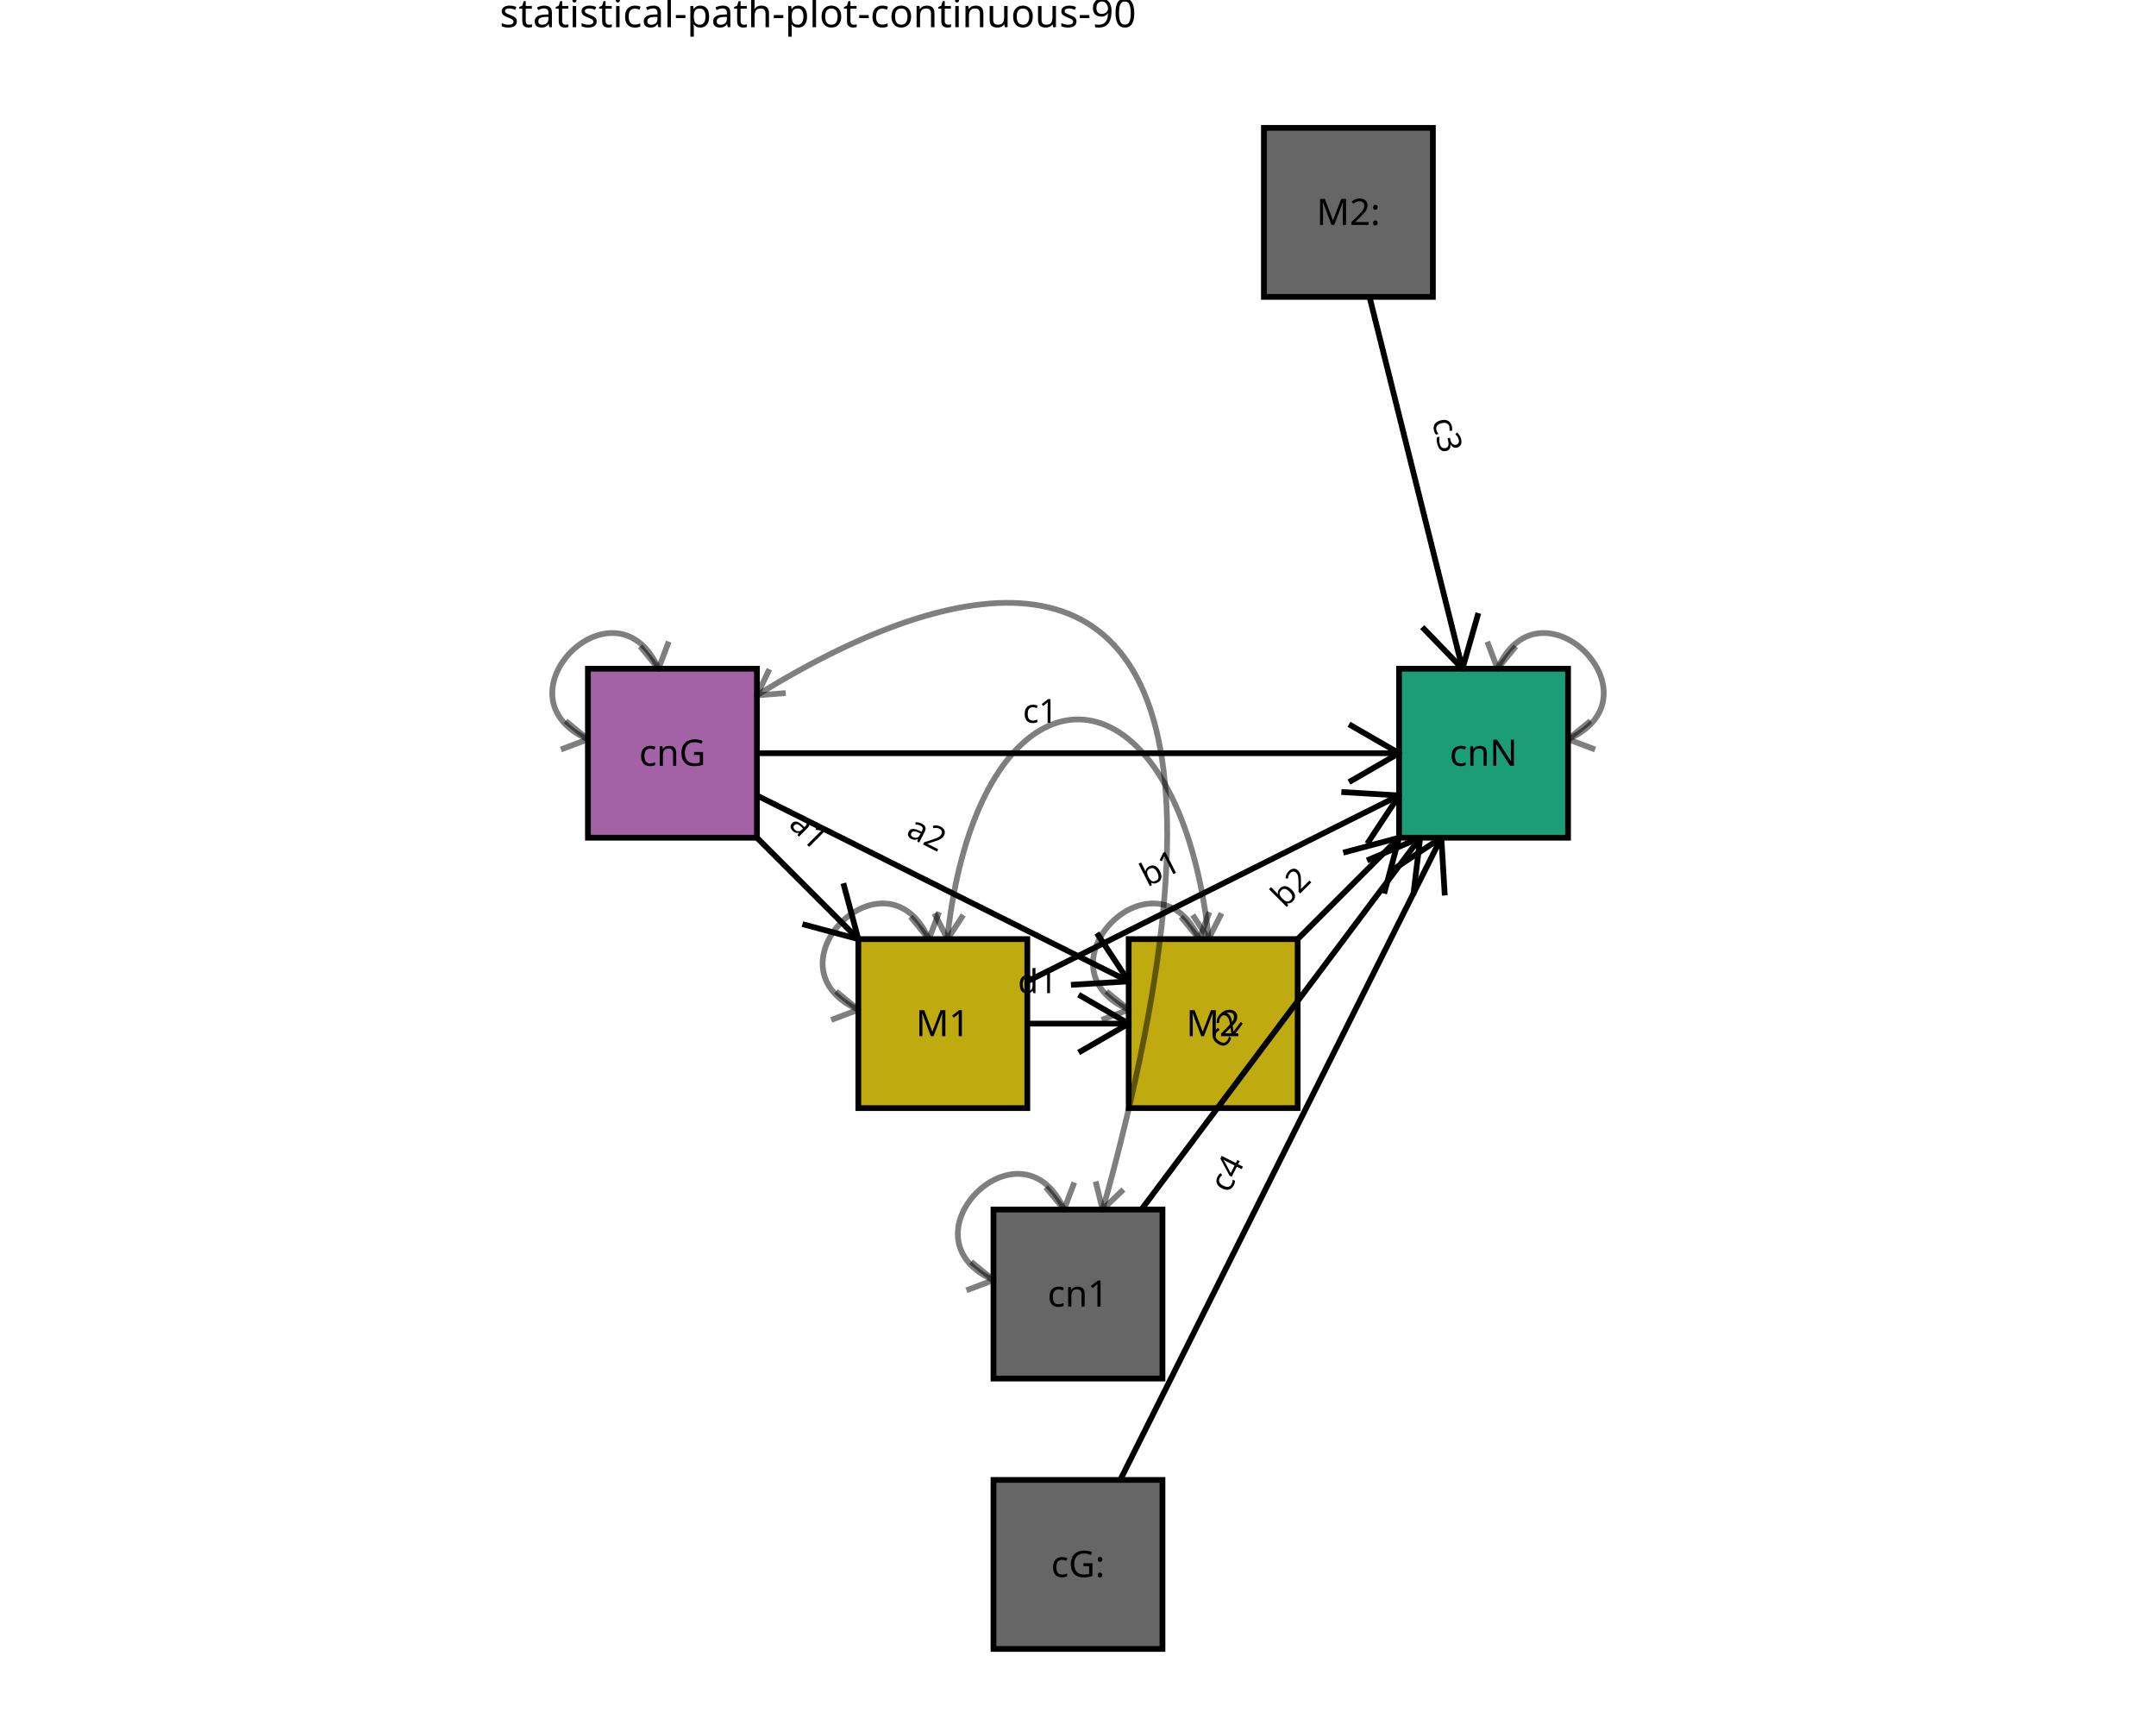
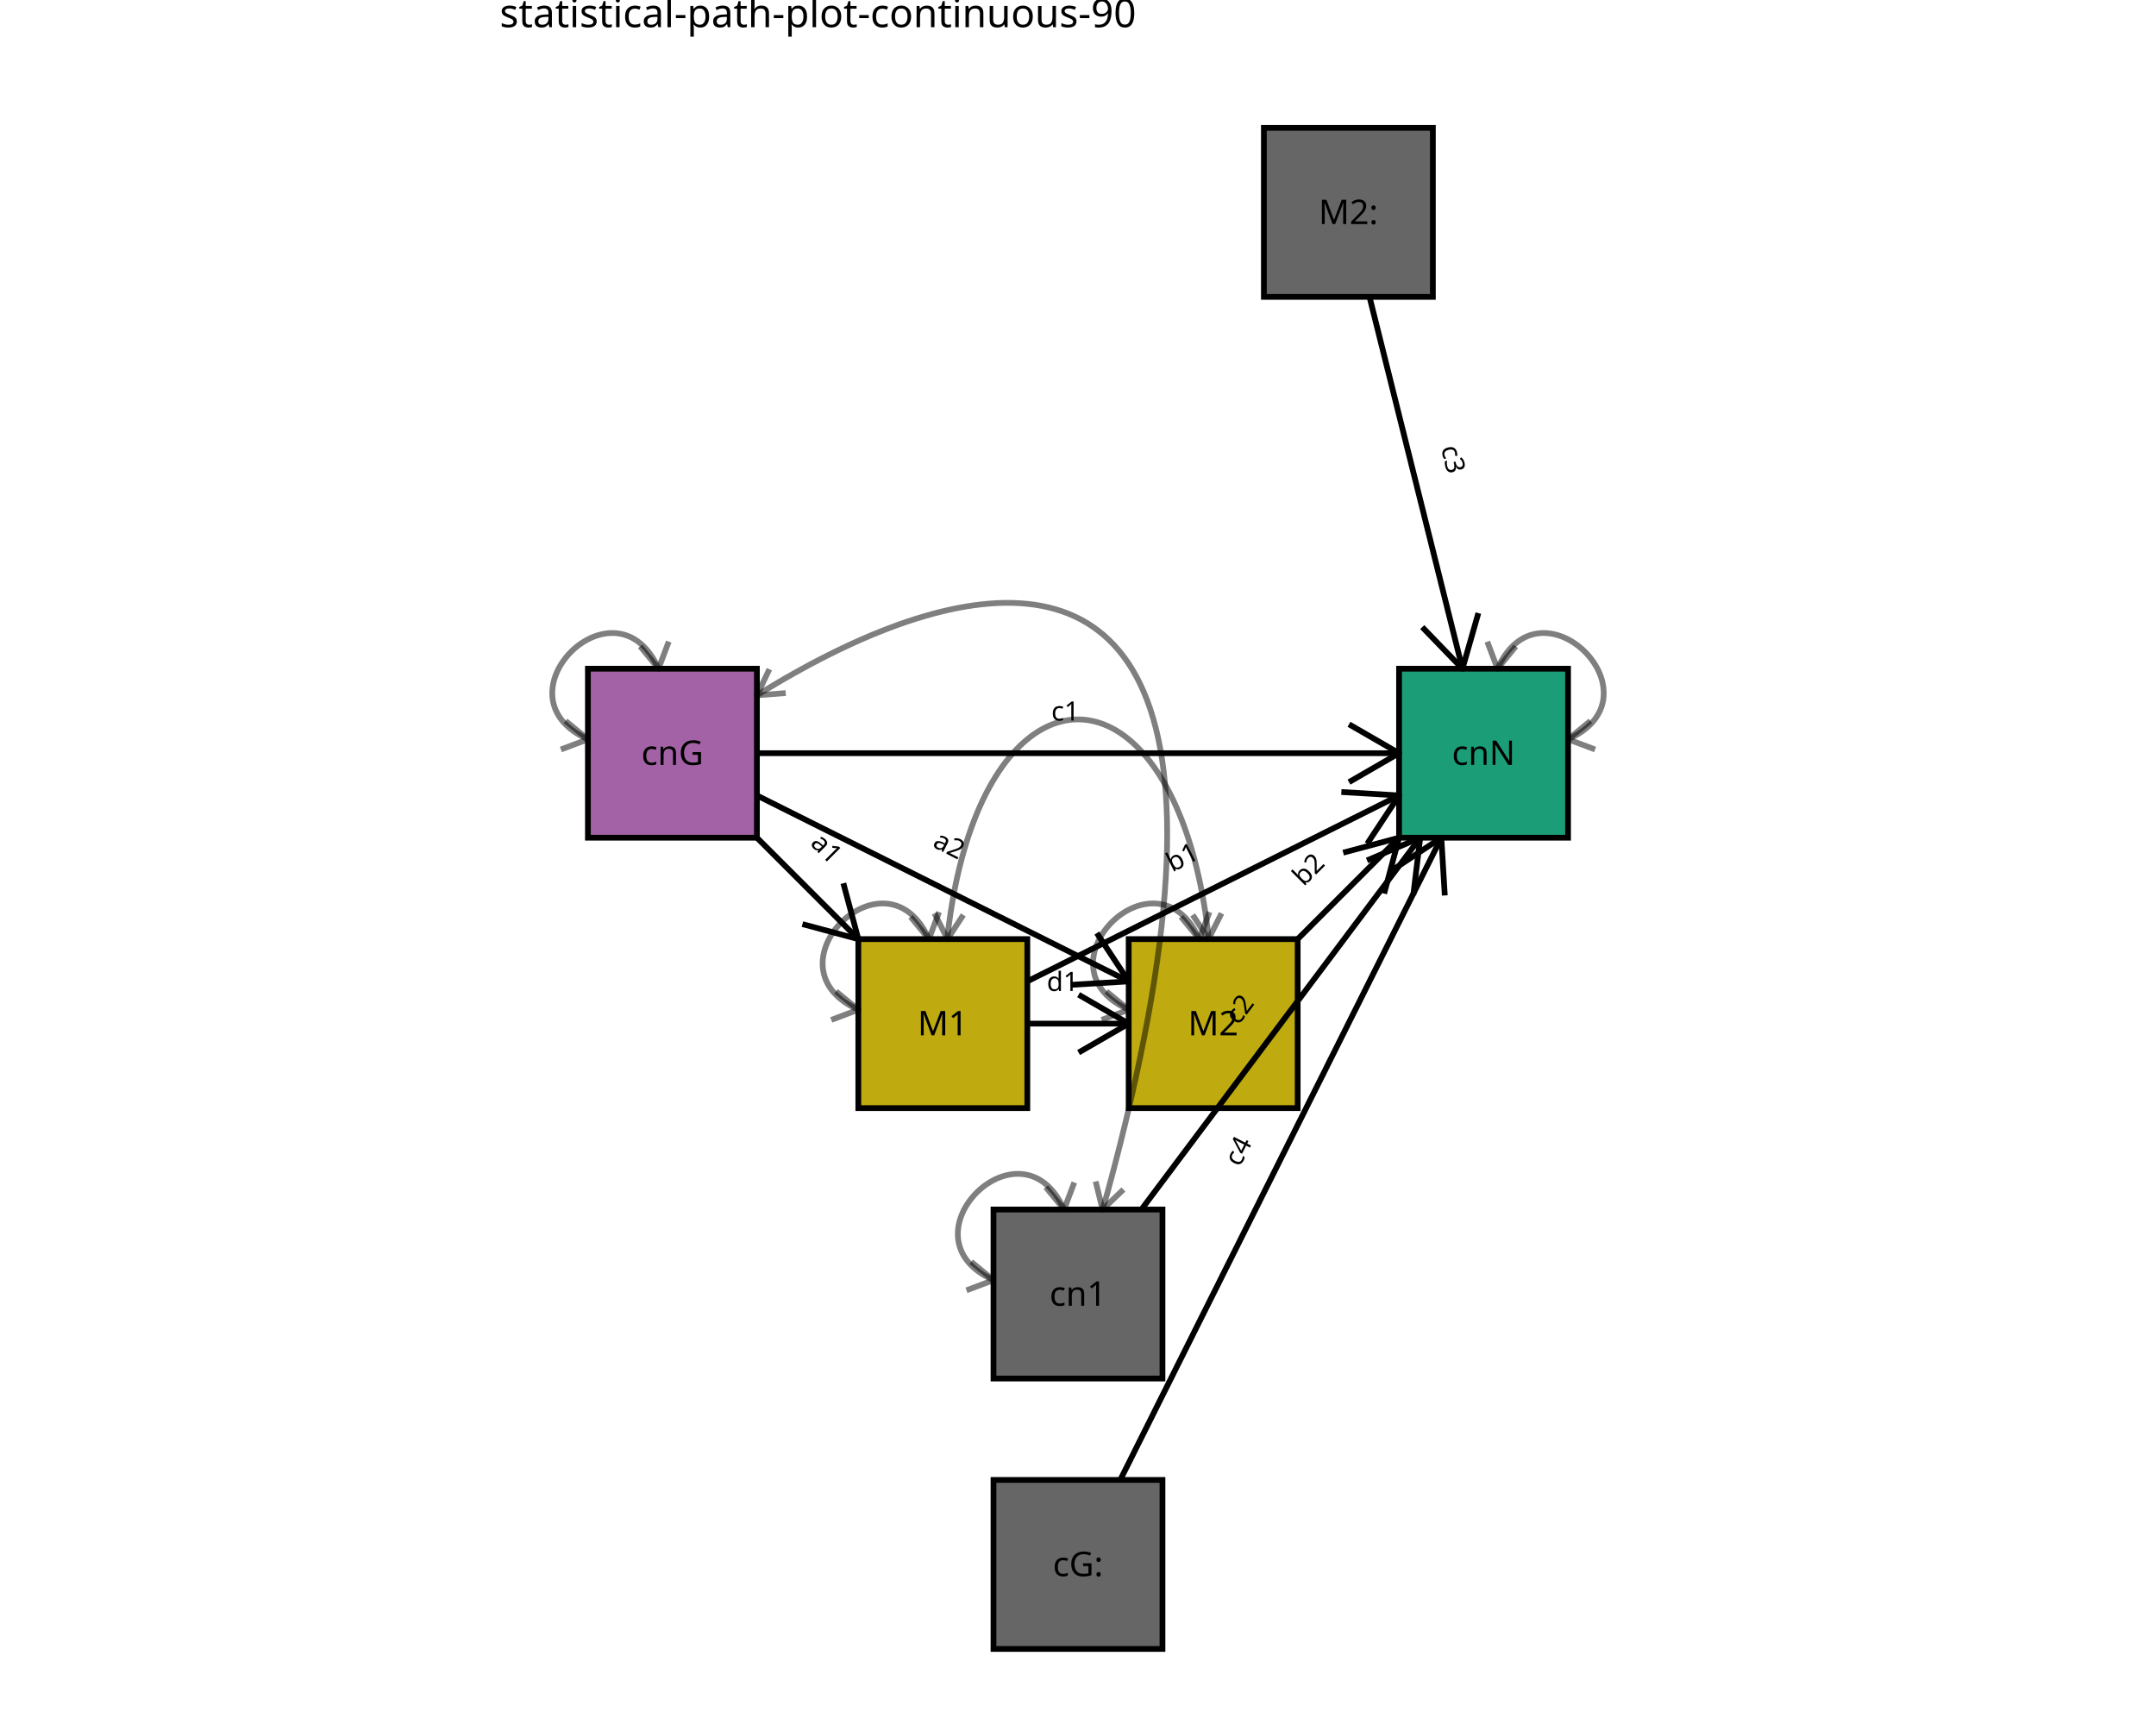
<svg xmlns="http://www.w3.org/2000/svg" class="svglite" data-engine-version="2.0" width="720.00pt" height="576.00pt" viewBox="0 0 720.00 576.00">
  <defs>
    <style type="text/css">
    .svglite line, .svglite polyline, .svglite polygon, .svglite path, .svglite rect, .svglite circle {
      fill: none;
      stroke: #000000;
      stroke-linecap: round;
      stroke-linejoin: round;
      stroke-miterlimit: 10.00;
    }
  </style>
  </defs>
  <rect width="100%" height="100%" style="stroke: none; fill: #FFFFFF;" />
  <defs>
    <clipPath id="cpMC4wMHw3MjAuMDB8MC4wMHw1NzYuMDA=">
      <rect x="0.00" y="0.00" width="720.00" height="576.00" />
    </clipPath>
  </defs>
  <g clip-path="url(#cpMC4wMHw3MjAuMDB8MC4wMHw1NzYuMDA=)">
</g>
  <defs>
    <clipPath id="cpMTY2Ljg3fDU1My4xM3wwLjAwfDU3Ni4wMA==">
      <rect x="166.87" y="0.00" width="386.26" height="576.00" />
    </clipPath>
  </defs>
  <g clip-path="url(#cpMTY2Ljg3fDU1My4xM3wwLjAwfDU3Ni4wMA==)">
    <rect x="166.87" y="0.00" width="386.26" height="576.00" style="stroke-width: 10.67; stroke: none;" />
  </g>
  <g clip-path="url(#cpMC4wMHw3MjAuMDB8MC4wMHw1NzYuMDA=)">
</g>
  <defs>
    <clipPath id="cpMTY2Ljg3fDU1My4xM3wxNy4zMHw1NzYuMDA=">
      <rect x="166.87" y="17.30" width="386.26" height="558.70" />
    </clipPath>
  </defs>
  <g clip-path="url(#cpMTY2Ljg3fDU1My4xM3wxNy4zMHw1NzYuMDA=)">
    <rect x="166.87" y="17.30" width="386.26" height="558.70" style="stroke-width: 10.67; stroke: none;" />
    <rect x="196.34" y="223.29" width="56.43" height="56.43" style="stroke-width: 1.92; stroke-linecap: butt; stroke-linejoin: miter; fill: #A362A5;" />
    <rect x="467.22" y="223.29" width="56.43" height="56.43" style="stroke-width: 1.92; stroke-linecap: butt; stroke-linejoin: miter; fill: #1B9E77;" />
    <rect x="286.64" y="313.58" width="56.43" height="56.43" style="stroke-width: 1.92; stroke-linecap: butt; stroke-linejoin: miter; fill: #BFAB0F;" />
    <rect x="376.93" y="313.58" width="56.43" height="56.43" style="stroke-width: 1.92; stroke-linecap: butt; stroke-linejoin: miter; fill: #BFAB0F;" />
    <rect x="331.78" y="403.88" width="56.43" height="56.43" style="stroke-width: 1.92; stroke-linecap: butt; stroke-linejoin: miter; fill: #666666;" />
    <rect x="422.08" y="42.70" width="56.43" height="56.43" style="stroke-width: 1.92; stroke-linecap: butt; stroke-linejoin: miter; fill: #666666;" />
    <rect x="331.78" y="494.17" width="56.43" height="56.43" style="stroke-width: 1.92; stroke-linecap: butt; stroke-linejoin: miter; fill: #666666;" />
    <polyline points="252.78,251.50 254.66,251.50 257.39,251.50 260.13,251.50 262.87,251.50 265.60,251.50 268.34,251.50 271.07,251.50 273.81,251.50 276.55,251.50 279.28,251.50 282.02,251.50 284.75,251.50 287.49,251.50 290.23,251.50 292.96,251.50 295.70,251.50 298.44,251.50 301.17,251.50 303.91,251.50 306.64,251.50 309.38,251.50 312.12,251.50 314.85,251.50 317.59,251.50 320.33,251.50 323.06,251.50 325.80,251.50 328.53,251.50 331.27,251.50 334.01,251.50 336.74,251.50 339.48,251.50 342.21,251.50 344.95,251.50 347.69,251.50 350.42,251.50 353.16,251.50 355.90,251.50 358.63,251.50 361.37,251.50 364.10,251.50 366.84,251.50 369.58,251.50 372.31,251.50 375.05,251.50 377.79,251.50 380.52,251.50 383.26,251.50 385.99,251.50 388.73,251.50 391.47,251.50 394.20,251.50 396.94,251.50 399.67,251.50 402.41,251.50 405.15,251.50 407.88,251.50 410.62,251.50 413.36,251.50 416.09,251.50 418.83,251.50 421.56,251.50 424.30,251.50 427.04,251.50 429.77,251.50 432.51,251.50 435.25,251.50 437.98,251.50 440.72,251.50 443.45,251.50 446.19,251.50 448.93,251.50 451.66,251.50 454.40,251.50 457.13,251.50 459.87,251.50 462.61,251.50 465.34,251.50 467.22,251.50 " style="stroke-width: 1.92; stroke-linecap: butt;" />
    <polyline points="450.50,261.16 467.22,251.50 450.50,241.85 " style="stroke-width: 1.92; stroke-linecap: butt;" />
    <polyline points="252.78,279.72 252.83,279.78 253.74,280.69 254.66,281.60 255.57,282.52 256.48,283.43 257.39,284.34 258.30,285.25 259.22,286.16 260.13,287.08 261.04,287.99 261.95,288.90 262.87,289.81 263.78,290.72 264.69,291.64 265.60,292.55 266.51,293.46 267.43,294.37 268.34,295.28 269.25,296.20 270.16,297.11 271.07,298.02 271.99,298.93 272.90,299.84 273.81,300.76 274.72,301.67 275.63,302.58 276.55,303.49 277.46,304.40 278.37,305.32 279.28,306.23 280.19,307.14 281.11,308.05 282.02,308.96 282.93,309.88 283.84,310.79 284.75,311.70 285.67,312.61 286.58,313.53 286.64,313.58 " style="stroke-width: 1.92; stroke-linecap: butt;" />
    <polyline points="267.98,308.58 286.64,313.58 281.64,294.93 " style="stroke-width: 1.92; stroke-linecap: butt;" />
    <polyline points="252.78,265.61 253.74,266.10 255.57,267.01 257.39,267.92 259.22,268.83 261.04,269.75 262.87,270.66 264.69,271.57 266.51,272.48 268.34,273.39 270.16,274.31 271.99,275.22 273.81,276.13 275.63,277.04 277.46,277.95 279.28,278.87 281.11,279.78 282.93,280.69 284.75,281.60 286.58,282.52 288.40,283.43 290.23,284.34 292.05,285.25 293.88,286.16 295.70,287.08 297.52,287.99 299.35,288.90 301.17,289.81 303.00,290.72 304.82,291.64 306.64,292.55 308.47,293.46 310.29,294.37 312.12,295.28 313.94,296.20 315.76,297.11 317.59,298.02 319.41,298.93 321.24,299.84 323.06,300.76 324.89,301.67 326.71,302.58 328.53,303.49 330.36,304.40 332.18,305.32 334.01,306.23 335.83,307.14 337.65,308.05 339.48,308.96 341.30,309.88 343.13,310.79 344.95,311.70 346.78,312.61 348.60,313.53 350.42,314.44 352.25,315.35 354.07,316.26 355.90,317.17 357.72,318.09 359.54,319.00 361.37,319.91 363.19,320.82 365.02,321.73 366.84,322.65 368.66,323.56 370.49,324.47 372.31,325.38 374.14,326.29 375.96,327.21 376.93,327.69 " style="stroke-width: 1.92; stroke-linecap: butt;" />
    <polyline points="357.65,328.85 376.93,327.69 366.29,311.57 " style="stroke-width: 1.92; stroke-linecap: butt;" />
    <polyline points="343.07,327.69 344.04,327.21 345.86,326.29 347.69,325.38 349.51,324.47 351.34,323.56 353.16,322.65 354.98,321.73 356.81,320.82 358.63,319.91 360.46,319.00 362.28,318.09 364.10,317.17 365.93,316.26 367.75,315.35 369.58,314.44 371.40,313.53 373.22,312.61 375.05,311.70 376.87,310.79 378.70,309.88 380.52,308.96 382.35,308.05 384.17,307.14 385.99,306.23 387.82,305.32 389.64,304.40 391.47,303.49 393.29,302.58 395.11,301.67 396.94,300.76 398.76,299.84 400.59,298.93 402.41,298.02 404.24,297.11 406.06,296.20 407.88,295.28 409.71,294.37 411.53,293.46 413.36,292.55 415.18,291.64 417.00,290.72 418.83,289.81 420.65,288.90 422.48,287.99 424.30,287.08 426.12,286.16 427.95,285.25 429.77,284.34 431.60,283.43 433.42,282.52 435.25,281.60 437.07,280.69 438.89,279.78 440.72,278.87 442.54,277.95 444.37,277.04 446.19,276.13 448.01,275.22 449.84,274.31 451.66,273.39 453.49,272.48 455.31,271.57 457.13,270.66 458.96,269.75 460.78,268.83 462.61,267.92 464.43,267.01 466.26,266.10 467.22,265.61 " style="stroke-width: 1.92; stroke-linecap: butt;" />
    <polyline points="456.58,281.73 467.22,265.61 447.95,264.46 " style="stroke-width: 1.92; stroke-linecap: butt;" />
    <polyline points="343.07,341.80 343.13,341.80 344.04,341.80 344.95,341.80 345.86,341.80 346.78,341.80 347.69,341.80 348.60,341.80 349.51,341.80 350.42,341.80 351.34,341.80 352.25,341.80 353.16,341.80 354.07,341.80 354.98,341.80 355.90,341.80 356.81,341.80 357.72,341.80 358.63,341.80 359.54,341.80 360.46,341.80 361.37,341.80 362.28,341.80 363.19,341.80 364.10,341.80 365.02,341.80 365.93,341.80 366.84,341.80 367.75,341.80 368.66,341.80 369.58,341.80 370.49,341.80 371.40,341.80 372.31,341.80 373.22,341.80 374.14,341.80 375.05,341.80 375.96,341.80 376.87,341.80 376.93,341.80 " style="stroke-width: 1.92; stroke-linecap: butt;" />
    <polyline points="360.20,351.46 376.93,341.80 360.20,332.14 " style="stroke-width: 1.92; stroke-linecap: butt;" />
    <polyline points="433.36,313.58 433.42,313.53 434.33,312.61 435.25,311.70 436.16,310.79 437.07,309.88 437.98,308.96 438.89,308.05 439.81,307.14 440.72,306.23 441.63,305.32 442.54,304.40 443.45,303.49 444.37,302.58 445.28,301.67 446.19,300.76 447.10,299.84 448.01,298.93 448.93,298.02 449.84,297.11 450.75,296.20 451.66,295.28 452.57,294.37 453.49,293.46 454.40,292.55 455.31,291.64 456.22,290.72 457.13,289.81 458.05,288.90 458.96,287.99 459.87,287.08 460.78,286.16 461.70,285.25 462.61,284.34 463.52,283.43 464.43,282.52 465.34,281.60 466.26,280.69 467.17,279.78 467.22,279.72 " style="stroke-width: 1.92; stroke-linecap: butt;" />
    <polyline points="462.23,298.38 467.22,279.72 448.57,284.72 " style="stroke-width: 1.92; stroke-linecap: butt;" />
    <polyline points="381.16,403.88 381.89,402.91 383.26,401.08 384.63,399.26 385.99,397.44 387.36,395.61 388.73,393.79 390.10,391.96 391.47,390.14 392.83,388.31 394.20,386.49 395.57,384.67 396.94,382.84 398.31,381.02 399.67,379.19 401.04,377.37 402.41,375.55 403.78,373.72 405.15,371.90 406.52,370.07 407.88,368.25 409.25,366.42 410.62,364.60 411.99,362.78 413.36,360.95 414.72,359.13 416.09,357.30 417.46,355.48 418.83,353.66 420.20,351.83 421.56,350.01 422.93,348.18 424.30,346.36 425.67,344.54 427.04,342.71 428.40,340.89 429.77,339.06 431.14,337.24 432.51,335.41 433.88,333.59 435.25,331.77 436.61,329.94 437.98,328.12 439.35,326.29 440.72,324.47 442.09,322.65 443.45,320.82 444.82,319.00 446.19,317.17 447.56,315.35 448.93,313.53 450.29,311.70 451.66,309.88 453.03,308.05 454.40,306.23 455.77,304.40 457.13,302.58 458.50,300.76 459.87,298.93 461.24,297.11 462.61,295.28 463.98,293.46 465.34,291.64 466.71,289.81 468.08,287.99 469.45,286.16 470.82,284.34 472.18,282.52 473.55,280.69 474.28,279.72 " style="stroke-width: 1.92; stroke-linecap: butt;" />
    <polyline points="471.97,298.90 474.28,279.72 456.52,287.31 " style="stroke-width: 1.92; stroke-linecap: butt;" />
    <polyline points="457.35,99.13 457.59,100.10 458.05,101.93 458.50,103.75 458.96,105.57 459.41,107.40 459.87,109.22 460.33,111.05 460.78,112.87 461.24,114.70 461.70,116.52 462.15,118.34 462.61,120.17 463.06,121.99 463.52,123.82 463.98,125.64 464.43,127.46 464.89,129.29 465.34,131.11 465.80,132.94 466.26,134.76 466.71,136.58 467.17,138.41 467.62,140.23 468.08,142.06 468.54,143.88 468.99,145.71 469.45,147.53 469.90,149.35 470.36,151.18 470.82,153.00 471.27,154.83 471.73,156.65 472.18,158.47 472.64,160.30 473.10,162.12 473.55,163.95 474.01,165.77 474.46,167.59 474.92,169.42 475.38,171.24 475.83,173.07 476.29,174.89 476.74,176.72 477.20,178.54 477.66,180.36 478.11,182.19 478.57,184.01 479.02,185.84 479.48,187.66 479.94,189.48 480.39,191.31 480.85,193.13 481.30,194.96 481.76,196.78 482.22,198.61 482.67,200.43 483.13,202.25 483.58,204.08 484.04,205.90 484.50,207.73 484.95,209.55 485.41,211.37 485.86,213.20 486.32,215.02 486.78,216.85 487.23,218.67 487.69,220.49 488.14,222.32 488.39,223.29 " style="stroke-width: 1.92; stroke-linecap: butt;" />
    <polyline points="474.96,209.40 488.39,223.29 493.70,204.72 " style="stroke-width: 1.92; stroke-linecap: butt;" />
    <polyline points="374.11,494.17 375.05,492.29 376.42,489.55 377.79,486.82 379.15,484.08 380.52,481.34 381.89,478.61 383.26,475.87 384.63,473.14 385.99,470.40 387.36,467.66 388.73,464.93 390.10,462.19 391.47,459.46 392.83,456.72 394.20,453.98 395.57,451.25 396.94,448.51 398.31,445.77 399.67,443.04 401.04,440.30 402.41,437.57 403.78,434.83 405.15,432.09 406.52,429.36 407.88,426.62 409.25,423.88 410.62,421.15 411.99,418.41 413.36,415.68 414.72,412.94 416.09,410.20 417.46,407.47 418.83,404.73 420.20,402.00 421.56,399.26 422.93,396.52 424.30,393.79 425.67,391.05 427.04,388.31 428.40,385.58 429.77,382.84 431.14,380.11 432.51,377.37 433.88,374.63 435.25,371.90 436.61,369.16 437.98,366.42 439.35,363.69 440.72,360.95 442.09,358.22 443.45,355.48 444.82,352.74 446.19,350.01 447.56,347.27 448.93,344.54 450.29,341.80 451.66,339.06 453.03,336.33 454.40,333.59 455.77,330.85 457.13,328.12 458.50,325.38 459.87,322.65 461.24,319.91 462.61,317.17 463.98,314.44 465.34,311.70 466.71,308.96 468.08,306.23 469.45,303.49 470.82,300.76 472.18,298.02 473.55,295.28 474.92,292.55 476.29,289.81 477.66,287.08 479.02,284.34 480.39,281.60 481.33,279.72 " style="stroke-width: 1.92; stroke-linecap: butt;" />
    <polyline points="482.49,299.00 481.33,279.72 465.22,290.36 " style="stroke-width: 1.92; stroke-linecap: butt;" />
-     <text x="347.40" y="241.34" text-anchor="middle" style="font-size: 11.04px; font-family: sans;" textLength="11.66px" lengthAdjust="spacingAndGlyphs">c1</text>
-     <text transform="translate(267.48,280.04) rotate(-315)" text-anchor="middle" style="font-size: 11.04px; font-family: sans;" textLength="12.28px" lengthAdjust="spacingAndGlyphs">a1</text>
-     <text transform="translate(307.82,281.77) rotate(-333)" text-anchor="middle" style="font-size: 11.04px; font-family: sans;" textLength="12.28px" lengthAdjust="spacingAndGlyphs">a2</text>
-     <text transform="translate(389.02,293.35) rotate(-27)" text-anchor="middle" style="font-size: 11.04px; font-family: sans;" textLength="12.28px" lengthAdjust="spacingAndGlyphs">b1</text>
-     <text x="346.49" y="331.63" text-anchor="middle" style="font-size: 11.04px; font-family: sans;" textLength="12.28px" lengthAdjust="spacingAndGlyphs">d1</text>
-     <text transform="translate(433.68,298.88) rotate(-45)" text-anchor="middle" style="font-size: 11.04px; font-family: sans;" textLength="12.28px" lengthAdjust="spacingAndGlyphs">b2</text>
-     <text transform="translate(411.89,345.96) rotate(-53)" text-anchor="middle" style="font-size: 11.04px; font-family: sans;" textLength="11.66px" lengthAdjust="spacingAndGlyphs">c2</text>
-     <text transform="translate(479.57,146.11) rotate(-284)" text-anchor="middle" style="font-size: 11.04px; font-family: sans;" textLength="11.66px" lengthAdjust="spacingAndGlyphs">c3</text>
-     <text transform="translate(413.06,393.52) rotate(-63)" text-anchor="middle" style="font-size: 11.04px; font-family: sans;" textLength="11.66px" lengthAdjust="spacingAndGlyphs">c4</text>
-     <text x="224.56" y="255.70" text-anchor="middle" style="font-size: 12.19px; font-family: sans;" textLength="22.37px" lengthAdjust="spacingAndGlyphs">cnG</text>
-     <text x="495.44" y="255.70" text-anchor="middle" style="font-size: 12.19px; font-family: sans;" textLength="21.69px" lengthAdjust="spacingAndGlyphs">cnN</text>
-     <text x="314.85" y="346.00" text-anchor="middle" style="font-size: 12.19px; font-family: sans;" textLength="16.94px" lengthAdjust="spacingAndGlyphs">M1</text>
-     <text x="405.15" y="346.00" text-anchor="middle" style="font-size: 12.19px; font-family: sans;" textLength="16.94px" lengthAdjust="spacingAndGlyphs">M2</text>
-     <text x="360.00" y="436.29" text-anchor="middle" style="font-size: 12.19px; font-family: sans;" textLength="19.67px" lengthAdjust="spacingAndGlyphs">cn1</text>
-     <text x="450.29" y="75.11" text-anchor="middle" style="font-size: 12.19px; font-family: sans;" textLength="20.33px" lengthAdjust="spacingAndGlyphs">M2:</text>
-     <text x="360.00" y="526.58" text-anchor="middle" style="font-size: 12.19px; font-family: sans;" textLength="18.98px" lengthAdjust="spacingAndGlyphs">cG:</text>
+     <text x="355.78" y="240.60" text-anchor="middle" style="font-size: 8.91px; font-family: sans;" textLength="9.41px" lengthAdjust="spacingAndGlyphs">c1</text>
+     <text transform="translate(273.92,285.45) rotate(-315)" text-anchor="middle" style="font-size: 8.91px; font-family: sans;" textLength="9.91px" lengthAdjust="spacingAndGlyphs">a1</text>
+     <text transform="translate(315.64,284.86) rotate(-333)" text-anchor="middle" style="font-size: 8.91px; font-family: sans;" textLength="9.91px" lengthAdjust="spacingAndGlyphs">a2</text>
+     <text transform="translate(396.19,288.94) rotate(-27)" text-anchor="middle" style="font-size: 8.91px; font-family: sans;" textLength="9.91px" lengthAdjust="spacingAndGlyphs">b1</text>
+     <text x="354.87" y="330.90" text-anchor="middle" style="font-size: 8.91px; font-family: sans;" textLength="9.91px" lengthAdjust="spacingAndGlyphs">d1</text>
+     <text transform="translate(439.09,292.44) rotate(-45)" text-anchor="middle" style="font-size: 8.91px; font-family: sans;" textLength="9.91px" lengthAdjust="spacingAndGlyphs">b2</text>
+     <text transform="translate(416.33,338.82) rotate(-53)" text-anchor="middle" style="font-size: 8.91px; font-family: sans;" textLength="9.41px" lengthAdjust="spacingAndGlyphs">c2</text>
+     <text transform="translate(482.32,154.06) rotate(-284)" text-anchor="middle" style="font-size: 8.91px; font-family: sans;" textLength="9.41px" lengthAdjust="spacingAndGlyphs">c3</text>
+     <text transform="translate(416.15,385.70) rotate(-63)" text-anchor="middle" style="font-size: 8.91px; font-family: sans;" textLength="9.41px" lengthAdjust="spacingAndGlyphs">c4</text>
+     <text x="224.56" y="255.42" text-anchor="middle" style="font-size: 11.38px; font-family: sans;" textLength="20.88px" lengthAdjust="spacingAndGlyphs">cnG</text>
+     <text x="495.44" y="255.42" text-anchor="middle" style="font-size: 11.38px; font-family: sans;" textLength="20.25px" lengthAdjust="spacingAndGlyphs">cnN</text>
+     <text x="314.85" y="345.72" text-anchor="middle" style="font-size: 11.38px; font-family: sans;" textLength="15.82px" lengthAdjust="spacingAndGlyphs">M1</text>
+     <text x="405.15" y="345.72" text-anchor="middle" style="font-size: 11.38px; font-family: sans;" textLength="15.82px" lengthAdjust="spacingAndGlyphs">M2</text>
+     <text x="360.00" y="436.01" text-anchor="middle" style="font-size: 11.38px; font-family: sans;" textLength="18.36px" lengthAdjust="spacingAndGlyphs">cn1</text>
+     <text x="450.29" y="74.83" text-anchor="middle" style="font-size: 11.38px; font-family: sans;" textLength="18.98px" lengthAdjust="spacingAndGlyphs">M2:</text>
+     <text x="360.00" y="526.30" text-anchor="middle" style="font-size: 11.38px; font-family: sans;" textLength="17.71px" lengthAdjust="spacingAndGlyphs">cG:</text>
    <polyline points="252.78,232.17 253.02,232.00 255.96,230.20 258.90,228.44 261.85,226.71 264.81,225.02 267.77,223.38 270.73,221.77 273.70,220.22 276.66,218.70 279.62,217.24 282.58,215.83 285.53,214.47 288.47,213.17 291.40,211.92 294.33,210.74 297.24,209.61 300.13,208.54 303.01,207.54 305.88,206.61 308.72,205.75 311.54,204.95 314.34,204.23 317.12,203.58 319.87,203.01 322.59,202.52 325.28,202.11 327.95,201.78 330.57,201.53 333.17,201.37 335.73,201.30 338.25,201.32 340.73,201.43 343.17,201.63 345.57,201.93 347.92,202.33 350.23,202.83 352.49,203.43 354.70,204.13 356.86,204.94 358.97,205.86 361.02,206.88 363.02,208.02 364.95,209.27 366.83,210.64 368.65,212.12 370.40,213.73 372.09,215.45 373.72,217.30 375.27,219.27 376.76,221.37 378.18,223.60 379.52,225.96 380.79,228.46 381.98,231.09 383.09,233.85 384.13,236.75 385.08,239.80 385.95,242.99 386.74,246.32 387.44,249.80 388.05,253.43 388.57,257.21 389.00,261.14 389.34,265.22 389.58,269.47 389.73,273.87 389.78,278.43 389.73,283.15 389.57,288.04 389.32,293.09 388.96,298.32 388.49,303.71 387.92,309.27 387.23,315.01 386.44,320.92 385.53,327.02 384.51,333.29 383.37,339.74 382.11,346.38 380.73,353.21 379.23,360.22 377.61,367.42 375.86,374.81 373.99,382.40 371.99,390.18 369.86,398.16 368.20,403.88 " style="stroke-width: 1.92; stroke: #000000; stroke-opacity: 0.50; stroke-linecap: butt;" />
    <polyline points="256.94,223.46 252.78,232.17 262.40,231.43 " style="stroke-width: 1.92; stroke: #000000; stroke-opacity: 0.50; stroke-linecap: butt;" />
    <polyline points="365.89,394.50 368.20,403.88 375.17,397.19 " style="stroke-width: 1.92; stroke: #000000; stroke-opacity: 0.50; stroke-linecap: butt;" />
    <polyline points="316.42,313.58 316.53,311.62 316.96,308.22 317.43,304.90 317.95,301.67 318.51,298.52 319.11,295.45 319.76,292.46 320.44,289.56 321.17,286.74 321.93,284.01 322.72,281.35 323.55,278.78 324.42,276.30 325.32,273.89 326.25,271.57 327.21,269.33 328.20,267.18 329.22,265.10 330.27,263.11 331.34,261.21 332.44,259.38 333.56,257.64 334.70,255.98 335.87,254.41 337.06,252.91 338.26,251.50 339.49,250.18 340.73,248.93 341.99,247.77 343.26,246.70 344.55,245.70 345.85,244.79 347.16,243.96 348.49,243.21 349.82,242.55 351.16,241.97 352.51,241.47 353.86,241.06 355.22,240.73 356.58,240.48 357.95,240.31 359.32,240.23 360.68,240.23 362.05,240.31 363.42,240.48 364.78,240.73 366.14,241.06 367.49,241.47 368.84,241.97 370.18,242.55 371.51,243.21 372.84,243.96 374.15,244.79 375.45,245.70 376.74,246.70 378.01,247.77 379.27,248.93 380.51,250.18 381.74,251.50 382.94,252.91 384.13,254.41 385.30,255.98 386.44,257.64 387.56,259.38 388.66,261.21 389.73,263.11 390.78,265.10 391.80,267.18 392.79,269.33 393.75,271.57 394.68,273.89 395.58,276.30 396.45,278.78 397.28,281.35 398.07,284.01 398.83,286.74 399.56,289.56 400.24,292.46 400.89,295.45 401.49,298.52 402.05,301.67 402.57,304.90 403.04,308.22 403.47,311.62 403.58,313.58 " style="stroke-width: 1.92; stroke: #000000; stroke-opacity: 0.50; stroke-linecap: butt;" />
    <polyline points="312.06,304.96 316.42,313.58 321.70,305.50 " style="stroke-width: 1.92; stroke: #000000; stroke-opacity: 0.50; stroke-linecap: butt;" />
    <polyline points="398.30,305.50 403.58,313.58 407.94,304.96 " style="stroke-width: 1.92; stroke: #000000; stroke-opacity: 0.50; stroke-linecap: butt;" />
    <polyline points="219.91,223.29 219.91,223.27 219.28,221.96 218.63,220.73 217.94,219.59 217.23,218.53 216.50,217.56 215.74,216.66 214.96,215.84 214.15,215.09 213.33,214.42 212.50,213.82 211.65,213.29 210.78,212.82 209.91,212.43 209.02,212.10 208.12,211.83 207.22,211.63 206.32,211.49 205.40,211.40 204.49,211.37 203.58,211.40 202.67,211.48 201.76,211.62 200.86,211.80 199.97,212.03 199.08,212.31 198.20,212.63 197.34,213.00 196.49,213.41 195.65,213.86 194.83,214.35 194.03,214.87 193.25,215.43 192.49,216.03 191.75,216.65 191.04,217.31 190.36,217.99 189.70,218.70 189.08,219.44 188.49,220.20 187.93,220.98 187.40,221.78 186.91,222.60 186.46,223.43 186.05,224.29 185.69,225.15 185.36,226.03 185.08,226.91 184.85,227.81 184.67,228.71 184.54,229.62 184.46,230.53 184.43,231.44 184.46,232.35 184.54,233.26 184.68,234.17 184.89,235.07 185.15,235.96 185.48,236.85 185.88,237.73 186.34,238.59 186.87,239.44 187.47,240.28 188.14,241.10 188.89,241.90 189.71,242.68 190.61,243.44 191.59,244.18 192.65,244.89 193.79,245.57 195.01,246.23 196.32,246.85 196.34,246.86 " style="stroke-width: 1.92; stroke: #000000; stroke-opacity: 0.50; stroke-linecap: butt;" />
    <polyline points="213.79,215.82 219.91,223.29 223.32,214.25 " style="stroke-width: 1.92; stroke: #000000; stroke-opacity: 0.50; stroke-linecap: butt;" />
    <polyline points="187.31,250.26 196.34,246.86 188.87,240.73 " style="stroke-width: 1.92; stroke: #000000; stroke-opacity: 0.50; stroke-linecap: butt;" />
    <polyline points="355.35,403.88 355.35,403.85 354.72,402.55 354.07,401.32 353.38,400.18 352.67,399.12 351.94,398.15 351.18,397.25 350.40,396.42 349.60,395.68 348.78,395.01 347.94,394.40 347.09,393.87 346.22,393.41 345.35,393.02 344.46,392.69 343.56,392.42 342.66,392.22 341.76,392.08 340.85,391.99 339.93,391.96 339.02,391.99 338.11,392.07 337.21,392.20 336.30,392.39 335.41,392.62 334.52,392.90 333.65,393.22 332.78,393.59 331.93,394.00 331.09,394.45 330.27,394.94 329.47,395.46 328.69,396.02 327.93,396.61 327.20,397.24 326.49,397.89 325.80,398.58 325.15,399.29 324.52,400.03 323.93,400.78 323.37,401.57 322.84,402.37 322.35,403.19 321.90,404.02 321.50,404.87 321.13,405.74 320.80,406.62 320.53,407.50 320.29,408.40 320.11,409.30 319.98,410.21 319.90,411.12 319.87,412.03 319.90,412.94 319.98,413.85 320.13,414.76 320.33,415.66 320.60,416.55 320.92,417.44 321.32,418.32 321.78,419.18 322.31,420.03 322.91,420.87 323.59,421.69 324.33,422.49 325.15,423.27 326.05,424.03 327.03,424.77 328.09,425.48 329.23,426.16 330.45,426.82 331.76,427.44 331.78,427.45 " style="stroke-width: 1.92; stroke: #000000; stroke-opacity: 0.50; stroke-linecap: butt;" />
    <polyline points="349.23,396.41 355.35,403.88 358.76,394.84 " style="stroke-width: 1.92; stroke: #000000; stroke-opacity: 0.50; stroke-linecap: butt;" />
    <polyline points="322.75,430.85 331.78,427.45 324.32,421.32 " style="stroke-width: 1.92; stroke: #000000; stroke-opacity: 0.50; stroke-linecap: butt;" />
    <polyline points="310.21,313.58 310.20,313.56 309.58,312.25 308.92,311.03 308.24,309.89 307.53,308.83 306.79,307.85 306.03,306.95 305.25,306.13 304.45,305.38 303.63,304.71 302.79,304.11 301.94,303.58 301.08,303.12 300.20,302.72 299.31,302.39 298.42,302.13 297.52,301.92 296.61,301.78 295.70,301.70 294.79,301.67 293.88,301.70 292.97,301.78 292.06,301.91 291.16,302.09 290.26,302.32 289.38,302.60 288.50,302.93 287.63,303.29 286.78,303.70 285.95,304.15 285.13,304.64 284.33,305.17 283.54,305.73 282.78,306.32 282.05,306.94 281.34,307.60 280.65,308.28 280.00,309.00 279.37,309.73 278.78,310.49 278.22,311.27 277.69,312.07 277.21,312.89 276.76,313.73 276.35,314.58 275.98,315.45 275.66,316.32 275.38,317.21 275.15,318.10 274.96,319.01 274.83,319.91 274.75,320.82 274.72,321.73 274.75,322.65 274.83,323.56 274.98,324.46 275.18,325.36 275.45,326.26 275.78,327.15 276.17,328.02 276.63,328.89 277.16,329.74 277.77,330.58 278.44,331.39 279.18,332.20 280.01,332.98 280.91,333.74 281.88,334.47 282.94,335.18 284.08,335.87 285.31,336.52 286.61,337.15 286.64,337.15 " style="stroke-width: 1.92; stroke: #000000; stroke-opacity: 0.50; stroke-linecap: butt;" />
    <polyline points="304.08,306.12 310.21,313.58 313.61,304.55 " style="stroke-width: 1.92; stroke: #000000; stroke-opacity: 0.50; stroke-linecap: butt;" />
    <polyline points="277.60,340.56 286.64,337.15 279.17,331.03 " style="stroke-width: 1.92; stroke: #000000; stroke-opacity: 0.50; stroke-linecap: butt;" />
    <polyline points="400.50,313.58 400.50,313.56 399.87,312.25 399.22,311.03 398.53,309.89 397.82,308.83 397.08,307.85 396.33,306.95 395.54,306.13 394.74,305.38 393.92,304.71 393.09,304.11 392.24,303.58 391.37,303.12 390.49,302.72 389.61,302.39 388.71,302.13 387.81,301.92 386.90,301.78 385.99,301.70 385.08,301.67 384.17,301.70 383.26,301.78 382.35,301.91 381.45,302.09 380.56,302.32 379.67,302.60 378.79,302.93 377.93,303.29 377.08,303.70 376.24,304.15 375.42,304.64 374.62,305.17 373.84,305.73 373.08,306.32 372.34,306.94 371.63,307.60 370.95,308.28 370.29,309.00 369.67,309.73 369.07,310.49 368.51,311.27 367.99,312.07 367.50,312.89 367.05,313.73 366.64,314.58 366.27,315.45 365.95,316.32 365.67,317.21 365.44,318.10 365.26,319.01 365.12,319.91 365.04,320.82 365.02,321.73 365.04,322.65 365.13,323.56 365.27,324.46 365.48,325.36 365.74,326.26 366.07,327.15 366.47,328.02 366.93,328.89 367.46,329.74 368.06,330.58 368.73,331.39 369.48,332.20 370.30,332.98 371.20,333.74 372.18,334.47 373.24,335.18 374.38,335.87 375.60,336.52 376.91,337.15 376.93,337.15 " style="stroke-width: 1.92; stroke: #000000; stroke-opacity: 0.50; stroke-linecap: butt;" />
    <polyline points="394.38,306.12 400.50,313.58 403.90,304.55 " style="stroke-width: 1.92; stroke: #000000; stroke-opacity: 0.50; stroke-linecap: butt;" />
    <polyline points="367.89,340.56 376.93,337.15 369.46,331.03 " style="stroke-width: 1.92; stroke: #000000; stroke-opacity: 0.50; stroke-linecap: butt;" />
    <polyline points="523.66,246.86 523.68,246.85 524.99,246.23 526.21,245.57 527.35,244.89 528.41,244.18 529.39,243.44 530.29,242.68 531.11,241.90 531.86,241.10 532.53,240.28 533.13,239.44 533.66,238.59 534.12,237.73 534.52,236.85 534.85,235.96 535.11,235.07 535.32,234.17 535.46,233.26 535.54,232.35 535.57,231.44 535.54,230.53 535.46,229.62 535.33,228.71 535.15,227.81 534.92,226.91 534.64,226.03 534.31,225.15 533.95,224.29 533.54,223.43 533.09,222.60 532.60,221.78 532.07,220.98 531.51,220.20 530.92,219.44 530.30,218.70 529.64,217.99 528.96,217.31 528.25,216.65 527.51,216.03 526.75,215.43 525.97,214.87 525.17,214.35 524.35,213.86 523.51,213.41 522.66,213.00 521.80,212.63 520.92,212.31 520.03,212.03 519.14,211.80 518.24,211.62 517.33,211.48 516.42,211.40 515.51,211.37 514.60,211.40 513.68,211.49 512.78,211.63 511.88,211.83 510.98,212.10 510.09,212.43 509.22,212.82 508.35,213.29 507.50,213.82 506.67,214.42 505.85,215.09 505.04,215.84 504.26,216.66 503.50,217.56 502.77,218.53 502.06,219.59 501.37,220.73 500.72,221.96 500.09,223.27 500.09,223.29 " style="stroke-width: 1.92; stroke: #000000; stroke-opacity: 0.50; stroke-linecap: butt;" />
    <polyline points="531.13,240.73 523.66,246.86 532.69,250.26 " style="stroke-width: 1.92; stroke: #000000; stroke-opacity: 0.50; stroke-linecap: butt;" />
    <polyline points="496.68,214.25 500.09,223.29 506.21,215.82 " style="stroke-width: 1.92; stroke: #000000; stroke-opacity: 0.50; stroke-linecap: butt;" />
  </g>
  <g clip-path="url(#cpMC4wMHw3MjAuMDB8MC4wMHw1NzYuMDA=)">
    <text x="166.87" y="9.08" style="font-size: 13.20px; font-family: sans;" textLength="197.39px" lengthAdjust="spacingAndGlyphs">statistical-path-plot-continuous-90</text>
  </g>
</svg>
